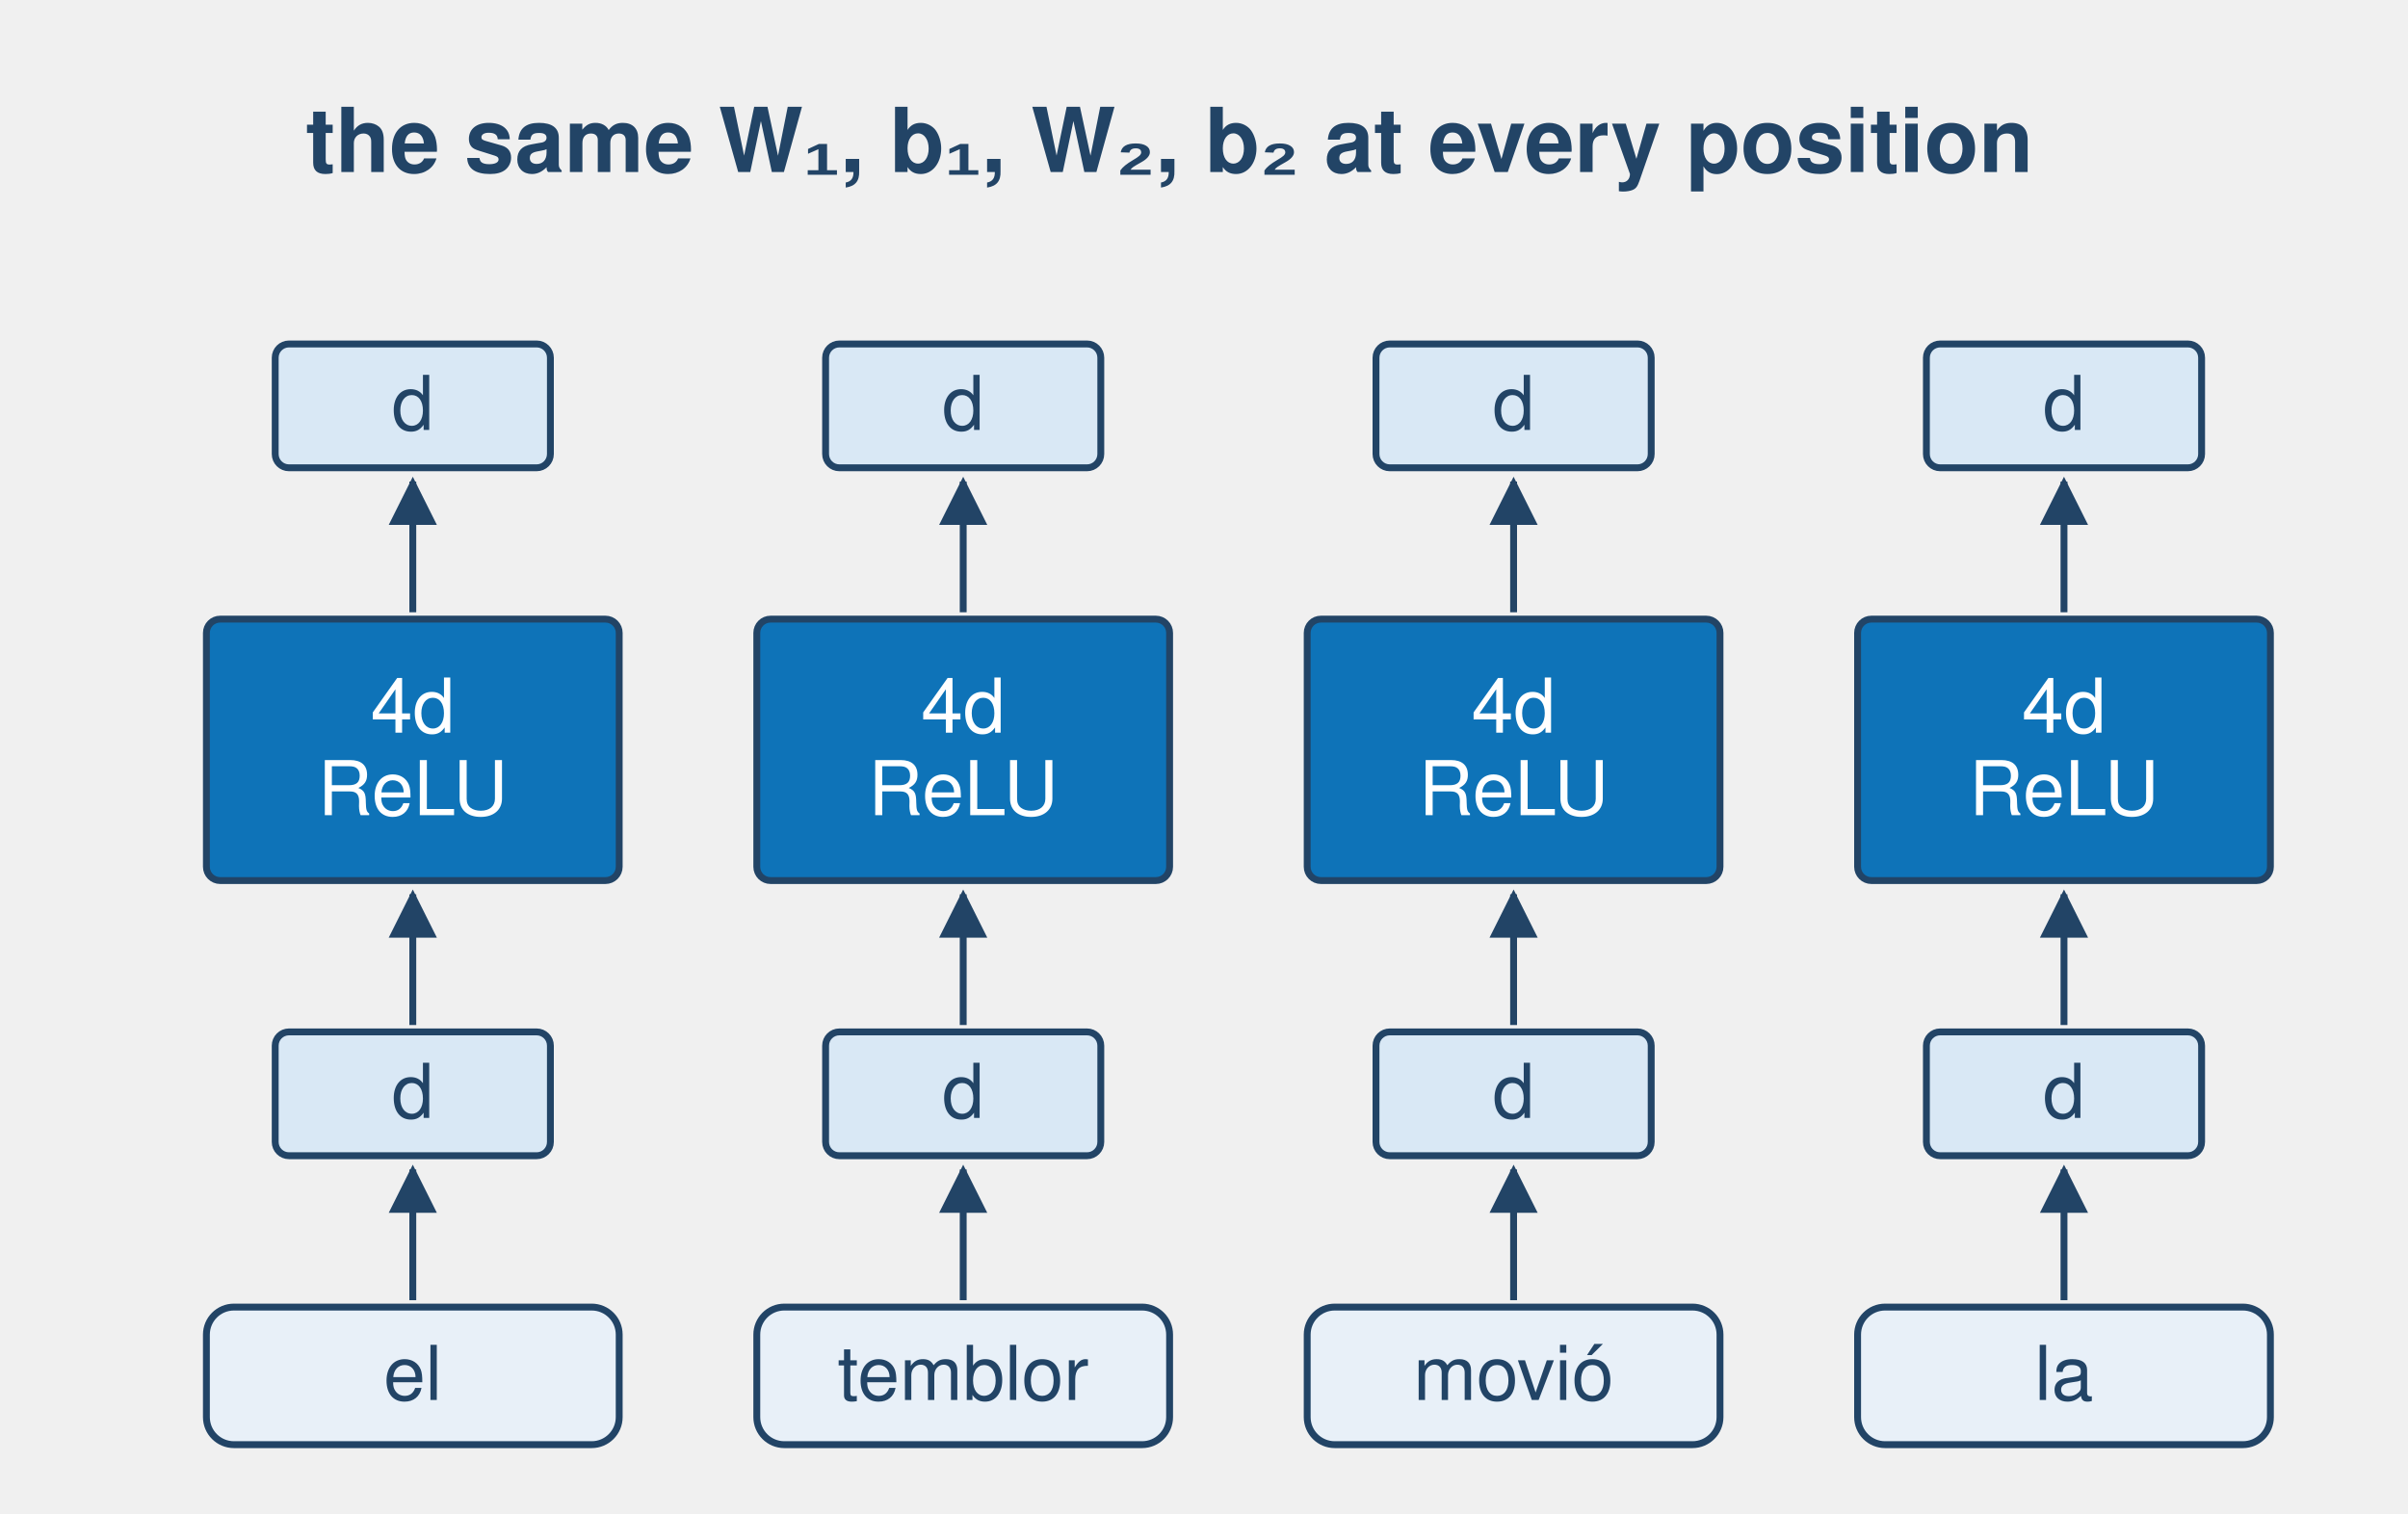
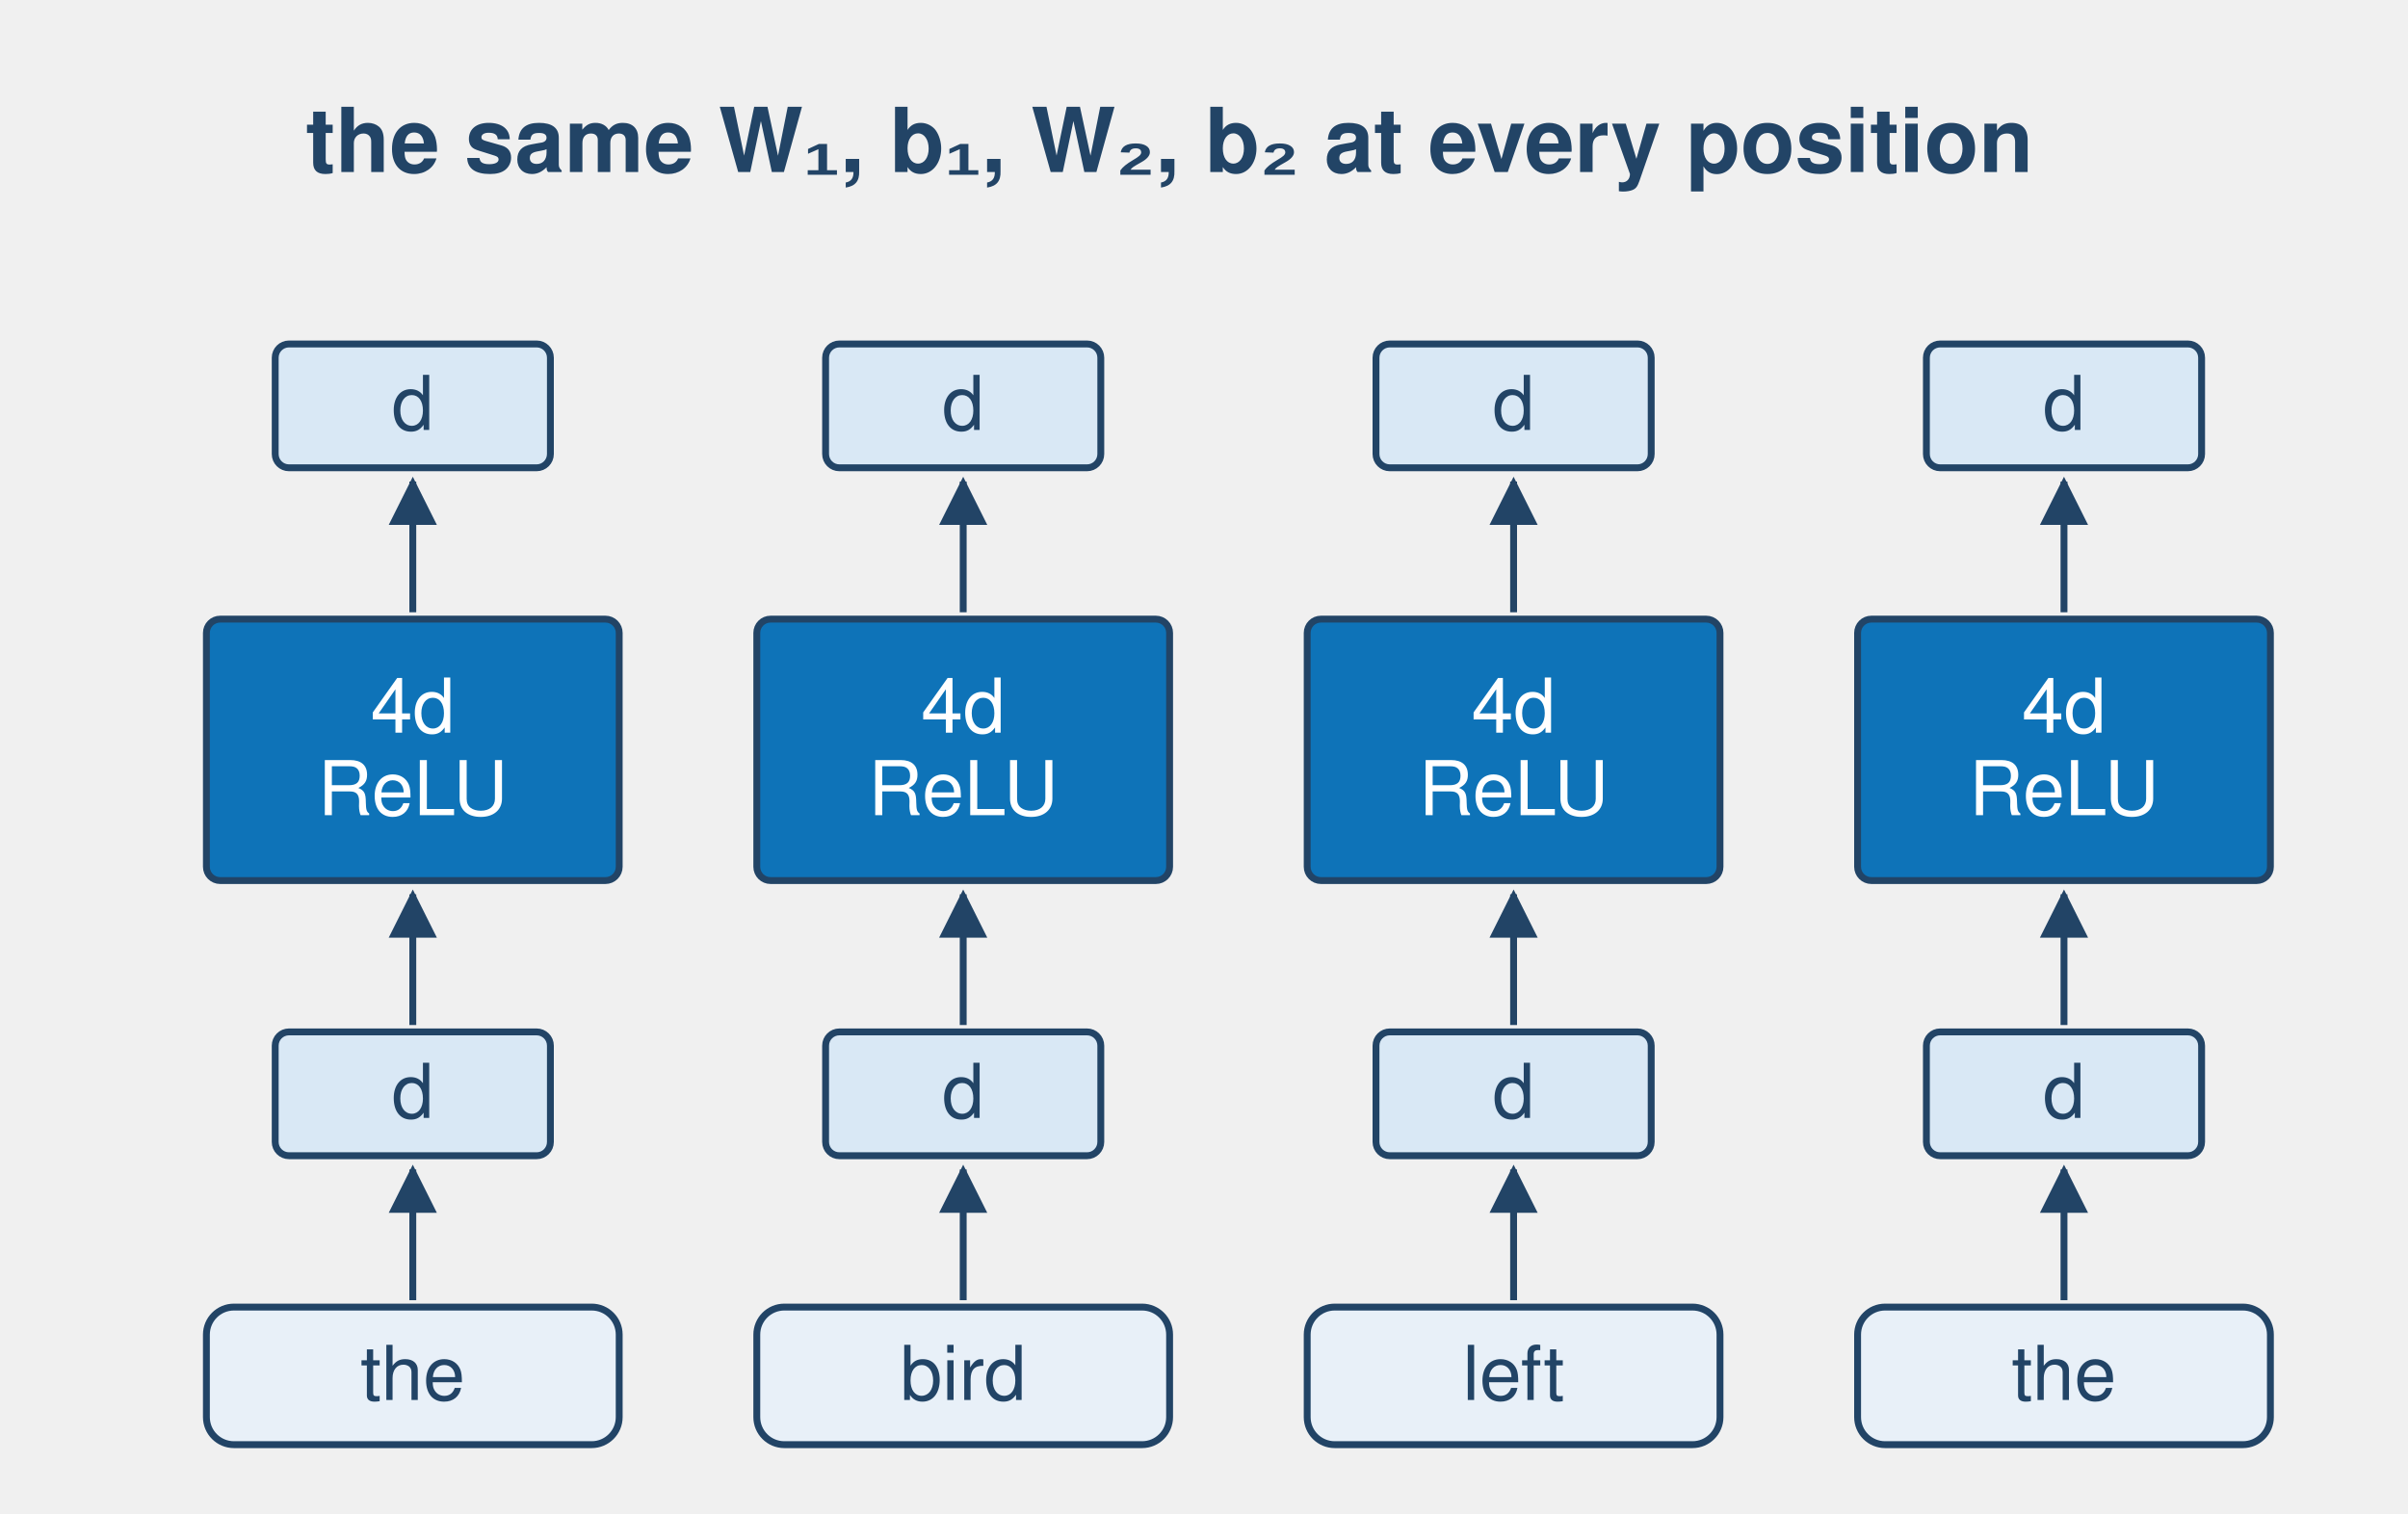
<svg xmlns="http://www.w3.org/2000/svg" viewBox="0 0 700 440" width="700" height="440">
  <defs>
    <style type="text/css">
 text { font-family:Segoe UI, Helvetica, Arial, sans-serif; fill:#224466; }
 .t { font-size:26px; font-weight:600; text-anchor:middle; }
 .s { font-size:22px; text-anchor:middle; }
 .b { font-size:30px; font-weight:700; text-anchor:middle; }
 .w { fill:#ffffff; }
 .l { text-anchor:start; }
 .m { font-family:Consolas, Menlo, monospace; }
</style>
    <marker id="ar" viewBox="0 0 10 10" refX="9" refY="5" markerWidth="7" markerHeight="7" orient="auto-start-reverse">
      <path d="M0,0 L10,5 L0,10 z" fill="#224466" />
    </marker>
    <marker id="ao" viewBox="0 0 10 10" refX="9" refY="5" markerWidth="7" markerHeight="7" orient="auto-start-reverse">
      <path d="M0,0 L10,5 L0,10 z" fill="#ffa500" />
    </marker>
  </defs>
  <rect x="60" y="380" width="120" height="40" rx="8" fill="#e8f0f8" stroke="#224466" stroke-width="2" />
-   <text x="120.0" y="407.0" class="s">el</text>
+   <text x="120.0" y="407.0" class="s">the</text>
  <line x1="120" y1="378" x2="120" y2="340" stroke="#224466" stroke-width="2" marker-end="url(#ar)" />
  <rect x="80" y="300" width="80" height="36" rx="4" fill="#d9e8f5" stroke="#224466" stroke-width="2" />
  <text x="120.0" y="325.0" class="s">d</text>
  <line x1="120" y1="298" x2="120" y2="260" stroke="#224466" stroke-width="2" marker-end="url(#ar)" />
  <rect x="60" y="180" width="120" height="76" rx="4" fill="#0e73b8" stroke="#224466" stroke-width="2" />
  <text x="120.0" y="213.0" class="s" style="fill:#fff">4d</text>
  <text x="120.0" y="237.0" class="s" style="fill:#fff">ReLU</text>
  <line x1="120" y1="178" x2="120" y2="140" stroke="#224466" stroke-width="2" marker-end="url(#ar)" />
  <rect x="80" y="100" width="80" height="36" rx="4" fill="#d9e8f5" stroke="#224466" stroke-width="2" />
  <text x="120.0" y="125.0" class="s">d</text>
  <rect x="220" y="380" width="120" height="40" rx="8" fill="#e8f0f8" stroke="#224466" stroke-width="2" />
-   <text x="280.0" y="407.0" class="s">temblor</text>
+   <text x="280.0" y="407.0" class="s">bird</text>
  <line x1="280" y1="378" x2="280" y2="340" stroke="#224466" stroke-width="2" marker-end="url(#ar)" />
  <rect x="240" y="300" width="80" height="36" rx="4" fill="#d9e8f5" stroke="#224466" stroke-width="2" />
  <text x="280.0" y="325.0" class="s">d</text>
  <line x1="280" y1="298" x2="280" y2="260" stroke="#224466" stroke-width="2" marker-end="url(#ar)" />
  <rect x="220" y="180" width="120" height="76" rx="4" fill="#0e73b8" stroke="#224466" stroke-width="2" />
  <text x="280.0" y="213.0" class="s" style="fill:#fff">4d</text>
  <text x="280.0" y="237.0" class="s" style="fill:#fff">ReLU</text>
  <line x1="280" y1="178" x2="280" y2="140" stroke="#224466" stroke-width="2" marker-end="url(#ar)" />
  <rect x="240" y="100" width="80" height="36" rx="4" fill="#d9e8f5" stroke="#224466" stroke-width="2" />
  <text x="280.0" y="125.0" class="s">d</text>
  <rect x="380" y="380" width="120" height="40" rx="8" fill="#e8f0f8" stroke="#224466" stroke-width="2" />
-   <text x="440.0" y="407.0" class="s">movió</text>
+   <text x="440.0" y="407.0" class="s">left</text>
  <line x1="440" y1="378" x2="440" y2="340" stroke="#224466" stroke-width="2" marker-end="url(#ar)" />
  <rect x="400" y="300" width="80" height="36" rx="4" fill="#d9e8f5" stroke="#224466" stroke-width="2" />
  <text x="440.0" y="325.0" class="s">d</text>
  <line x1="440" y1="298" x2="440" y2="260" stroke="#224466" stroke-width="2" marker-end="url(#ar)" />
  <rect x="380" y="180" width="120" height="76" rx="4" fill="#0e73b8" stroke="#224466" stroke-width="2" />
  <text x="440.0" y="213.0" class="s" style="fill:#fff">4d</text>
  <text x="440.0" y="237.0" class="s" style="fill:#fff">ReLU</text>
  <line x1="440" y1="178" x2="440" y2="140" stroke="#224466" stroke-width="2" marker-end="url(#ar)" />
  <rect x="400" y="100" width="80" height="36" rx="4" fill="#d9e8f5" stroke="#224466" stroke-width="2" />
  <text x="440.0" y="125.0" class="s">d</text>
  <rect x="540" y="380" width="120" height="40" rx="8" fill="#e8f0f8" stroke="#224466" stroke-width="2" />
-   <text x="600.0" y="407.0" class="s">la</text>
+   <text x="600.0" y="407.0" class="s">the</text>
  <line x1="600" y1="378" x2="600" y2="340" stroke="#224466" stroke-width="2" marker-end="url(#ar)" />
  <rect x="560" y="300" width="80" height="36" rx="4" fill="#d9e8f5" stroke="#224466" stroke-width="2" />
  <text x="600.0" y="325.0" class="s">d</text>
  <line x1="600" y1="298" x2="600" y2="260" stroke="#224466" stroke-width="2" marker-end="url(#ar)" />
  <rect x="540" y="180" width="120" height="76" rx="4" fill="#0e73b8" stroke="#224466" stroke-width="2" />
  <text x="600.0" y="213.0" class="s" style="fill:#fff">4d</text>
  <text x="600.0" y="237.0" class="s" style="fill:#fff">ReLU</text>
  <line x1="600" y1="178" x2="600" y2="140" stroke="#224466" stroke-width="2" marker-end="url(#ar)" />
  <rect x="560" y="100" width="80" height="36" rx="4" fill="#d9e8f5" stroke="#224466" stroke-width="2" />
  <text x="600.0" y="125.0" class="s">d</text>
  <text x="340" y="50" class="t">the same W₁, b₁, W₂, b₂ at every position</text>
</svg>
